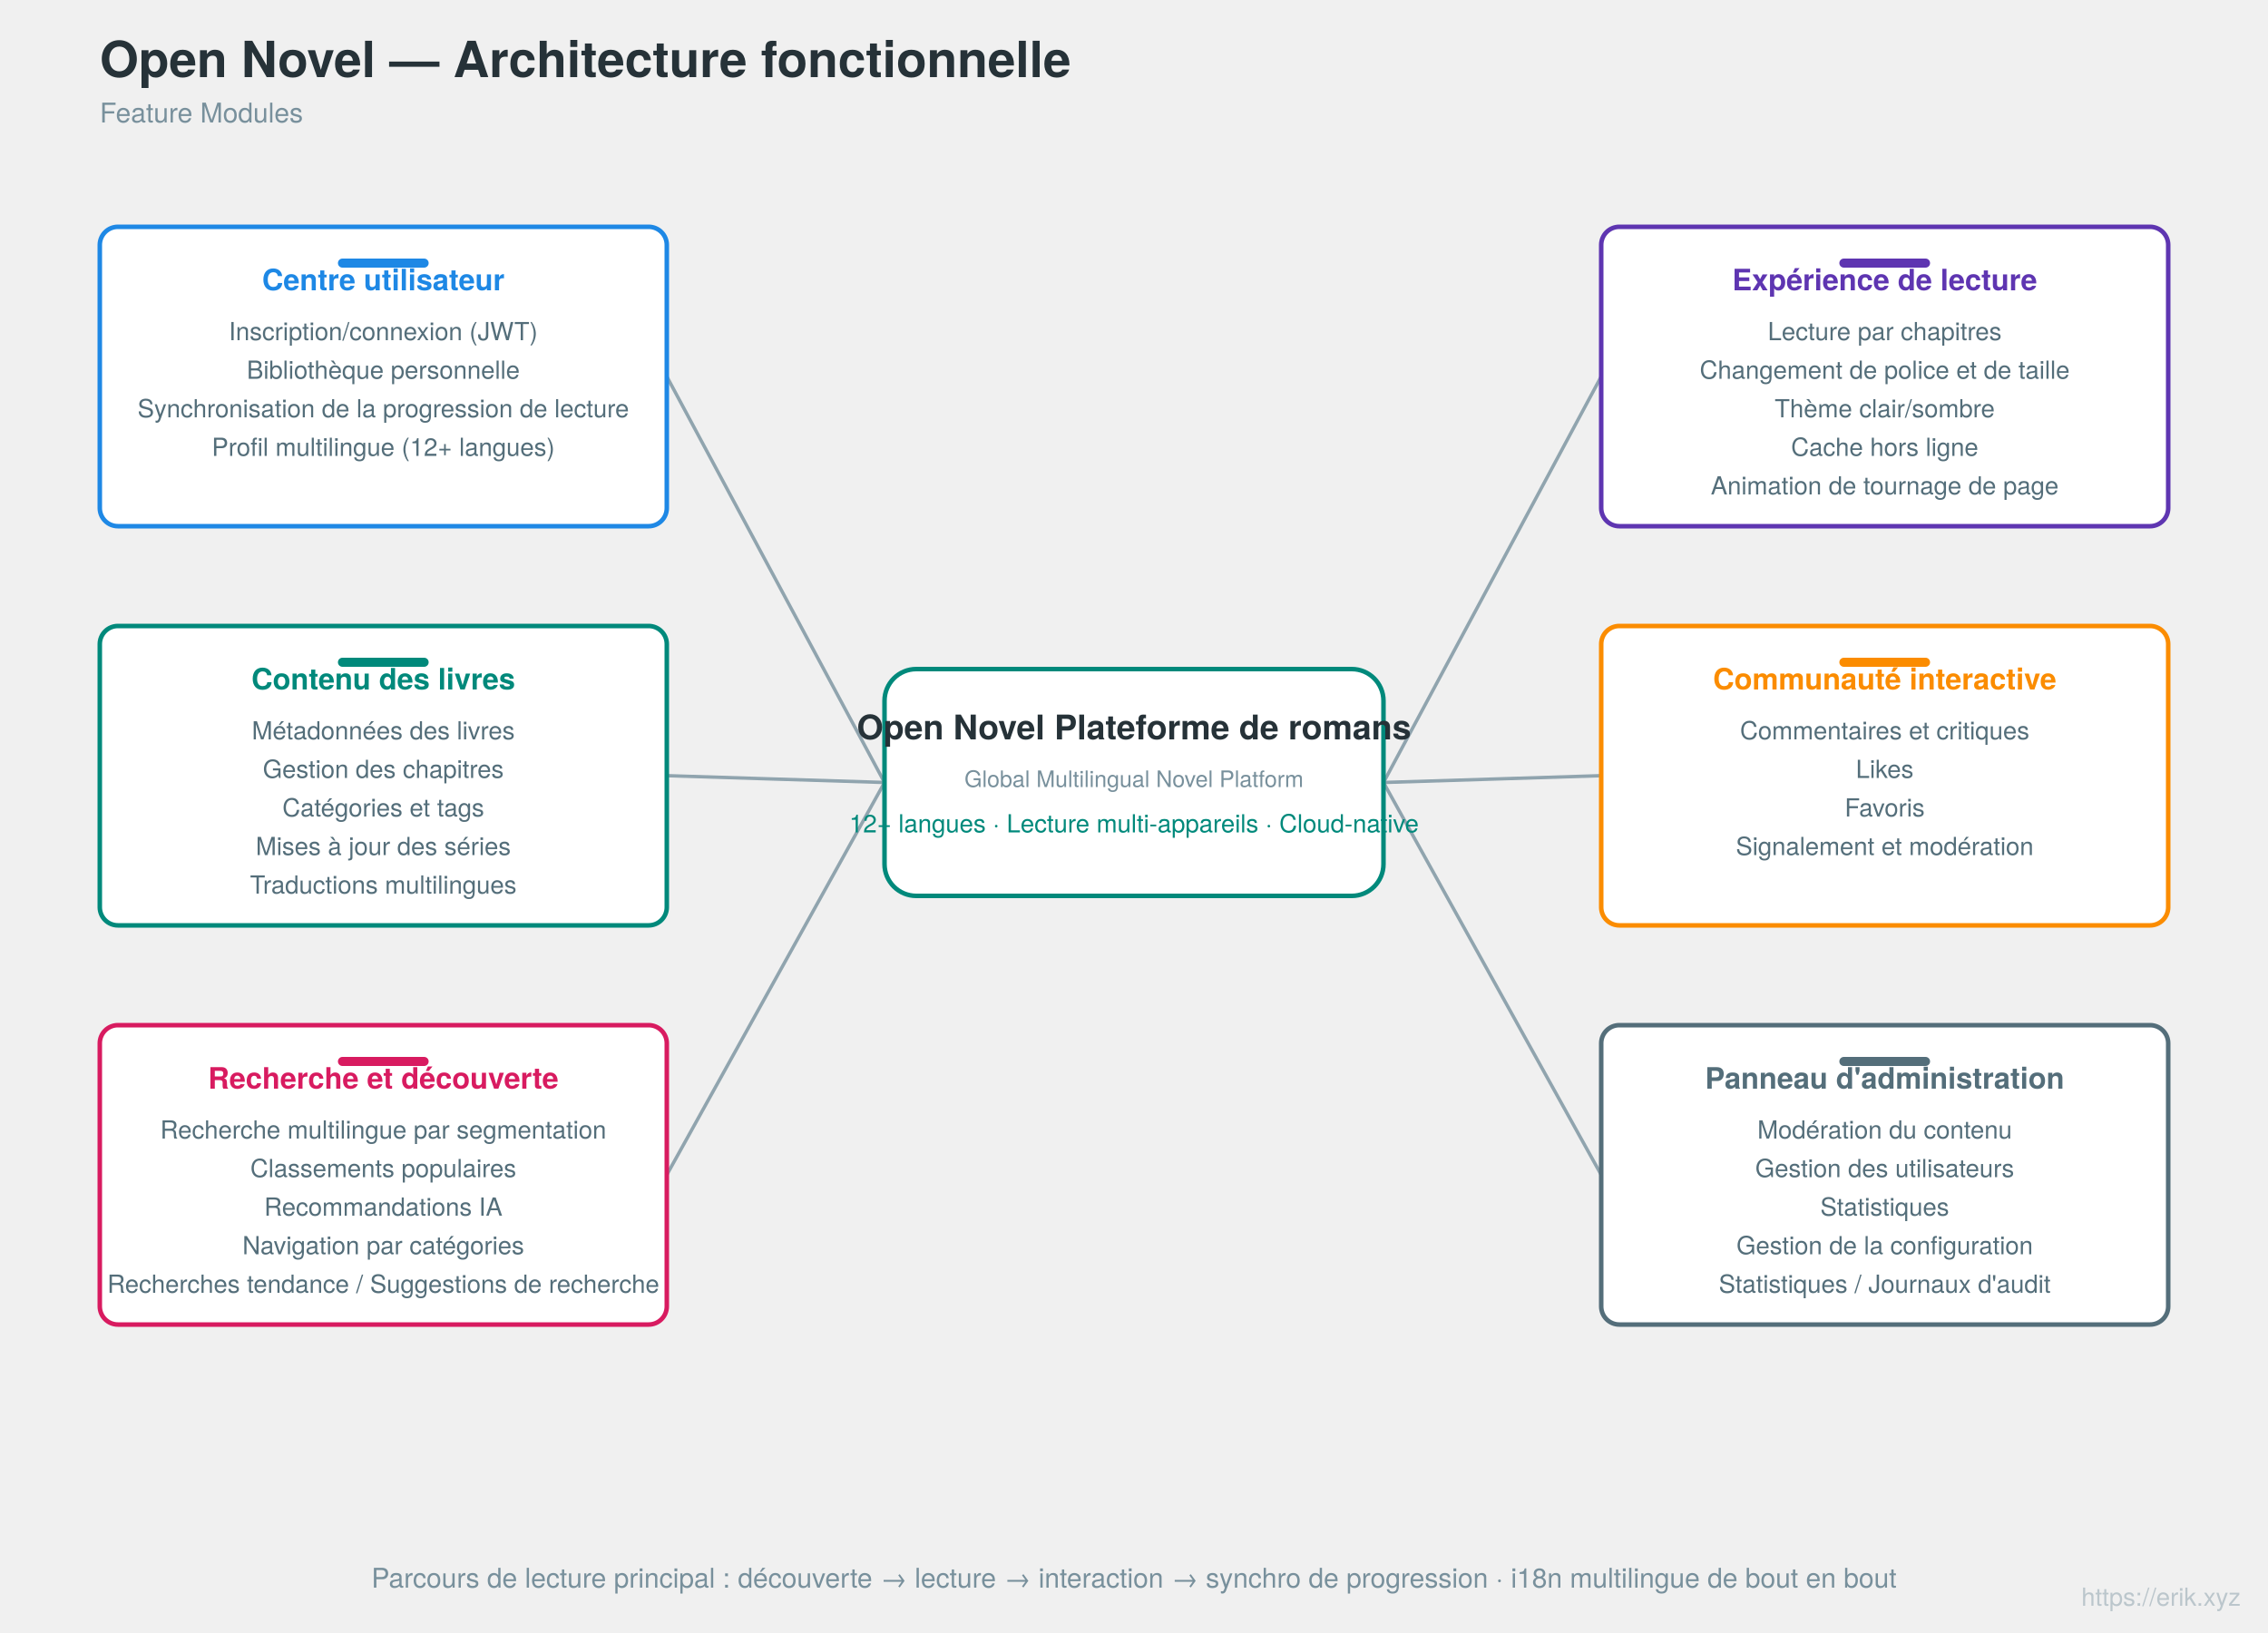
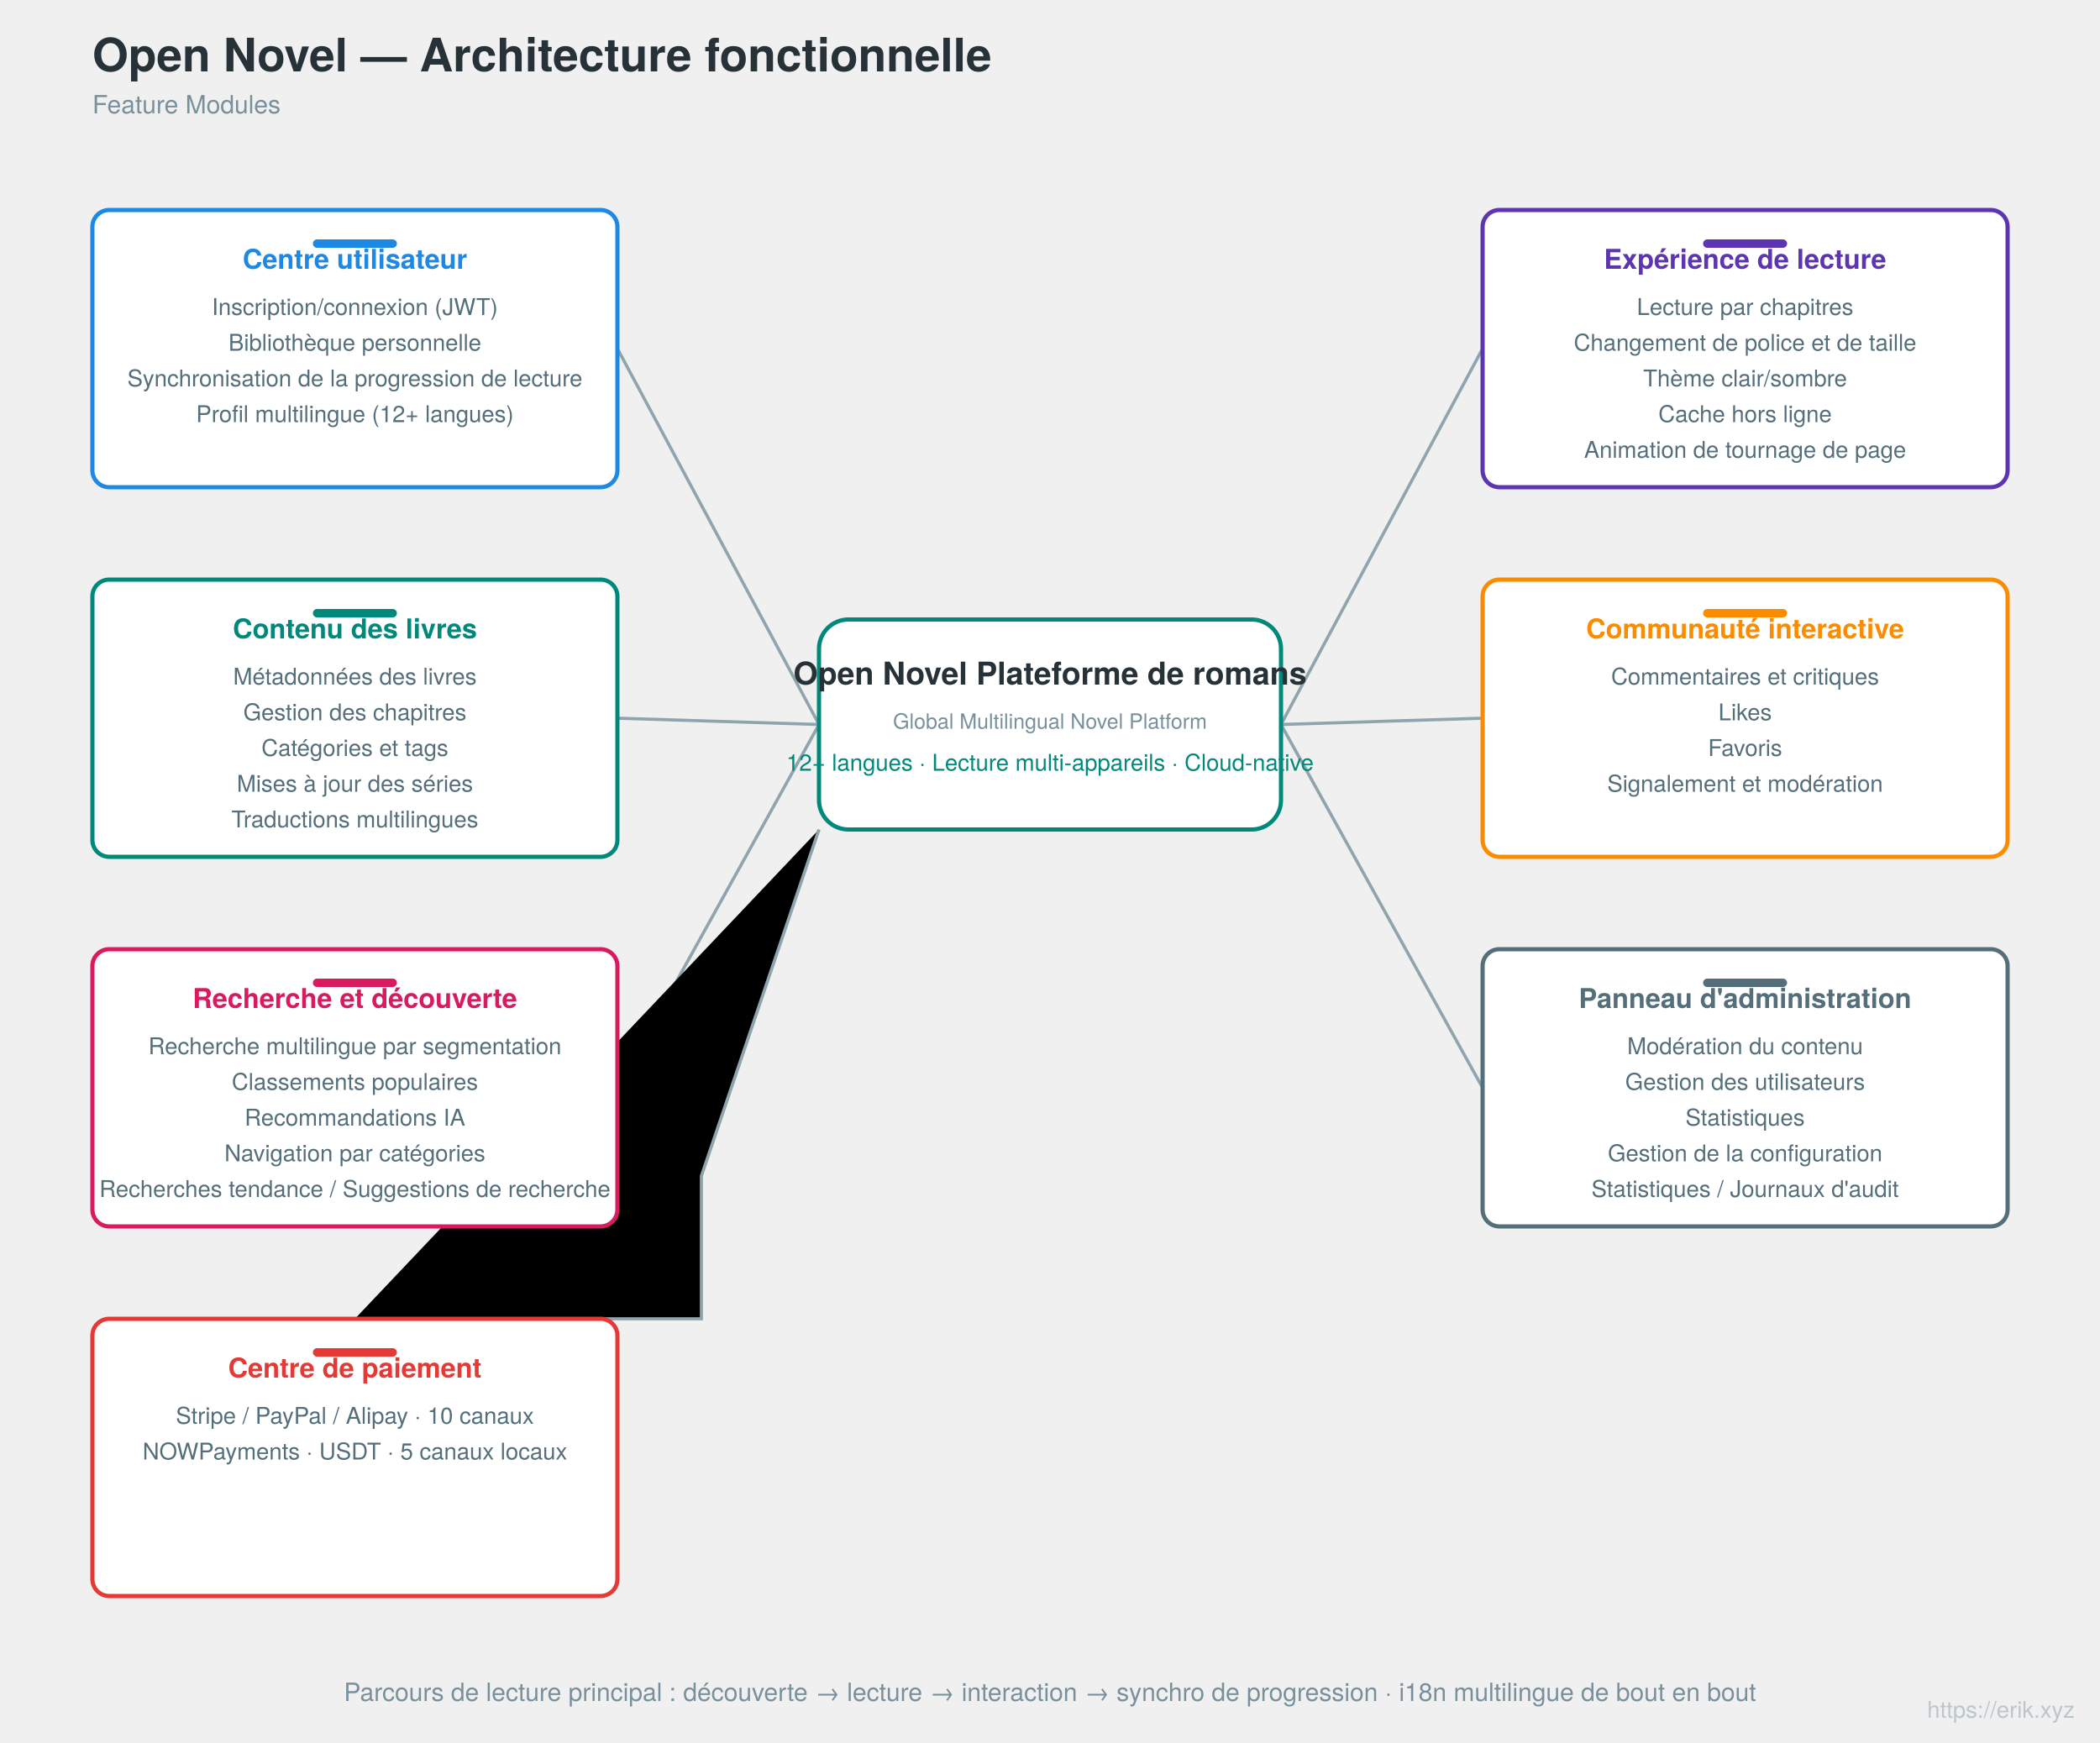
- <svg xmlns="http://www.w3.org/2000/svg" width="1000" height="720" viewBox="0 0 1000 720" font-family="'PingFang SC','Microsoft YaHei','Helvetica Neue',sans-serif">
+ <svg xmlns="http://www.w3.org/2000/svg" width="1000" height="830" viewBox="0 0 1000 830" font-family="'PingFang SC','Microsoft YaHei','Helvetica Neue',sans-serif">
  <text x="44" y="34" font-size="22" font-weight="700" fill="#263238">Open Novel — Architecture fonctionnelle</text>
  <text x="44" y="54" font-size="12" fill="#78909c">Feature Modules</text>
  <g stroke="#90a4ae" stroke-width="1.5">
    <line x1="390" y1="345" x2="294" y2="166" />
    <line x1="390" y1="345" x2="294" y2="342" />
    <line x1="390" y1="345" x2="294" y2="518" />
    <line x1="610" y1="345" x2="706" y2="166" />
    <line x1="610" y1="345" x2="706" y2="342" />
    <line x1="610" y1="345" x2="706" y2="518" />
+     <polyline points="390,395 334,560 334,628 169,628" />
  </g>
  <g>
    <rect x="390" y="295" width="220" height="100" rx="14" fill="#ffffff" stroke="#00897b" stroke-width="2" />
    <text x="500" y="326" font-size="15" font-weight="700" fill="#263238" text-anchor="middle">Open Novel Plateforme de romans</text>
    <text x="500" y="347" font-size="10" fill="#78909c" text-anchor="middle">Global Multilingual Novel Platform</text>
    <text x="500" y="367" font-size="11" fill="#00897b" text-anchor="middle">12+ langues · Lecture multi-appareils · Cloud-native</text>
  </g>
  <g>
    <rect x="44" y="100" width="250" height="132" rx="8" fill="#ffffff" stroke="#1e88e5" stroke-width="2" />
    <rect x="149" y="114" width="40" height="4" rx="2" fill="#1e88e5" />
    <text x="169" y="128" font-size="13" font-weight="700" fill="#1e88e5" text-anchor="middle">Centre utilisateur</text>
    <text x="169" y="150" font-size="11" fill="#546e7a" text-anchor="middle">Inscription/connexion (JWT)</text>
    <text x="169" y="167" font-size="11" fill="#546e7a" text-anchor="middle">Bibliothèque personnelle</text>
    <text x="169" y="184" font-size="11" fill="#546e7a" text-anchor="middle">Synchronisation de la progression de lecture</text>
    <text x="169" y="201" font-size="11" fill="#546e7a" text-anchor="middle">Profil multilingue (12+ langues)</text>
  </g>
  <g>
    <rect x="706" y="100" width="250" height="132" rx="8" fill="#ffffff" stroke="#5e35b1" stroke-width="2" />
    <rect x="811" y="114" width="40" height="4" rx="2" fill="#5e35b1" />
    <text x="831" y="128" font-size="13" font-weight="700" fill="#5e35b1" text-anchor="middle">Expérience de lecture</text>
    <text x="831" y="150" font-size="11" fill="#546e7a" text-anchor="middle">Lecture par chapitres</text>
    <text x="831" y="167" font-size="11" fill="#546e7a" text-anchor="middle">Changement de police et de taille</text>
    <text x="831" y="184" font-size="11" fill="#546e7a" text-anchor="middle">Thème clair/sombre</text>
    <text x="831" y="201" font-size="11" fill="#546e7a" text-anchor="middle">Cache hors ligne</text>
    <text x="831" y="218" font-size="11" fill="#546e7a" text-anchor="middle">Animation de tournage de page</text>
  </g>
  <g>
    <rect x="44" y="276" width="250" height="132" rx="8" fill="#ffffff" stroke="#00897b" stroke-width="2" />
    <rect x="149" y="290" width="40" height="4" rx="2" fill="#00897b" />
    <text x="169" y="304" font-size="13" font-weight="700" fill="#00897b" text-anchor="middle">Contenu des livres</text>
    <text x="169" y="326" font-size="11" fill="#546e7a" text-anchor="middle">Métadonnées des livres</text>
    <text x="169" y="343" font-size="11" fill="#546e7a" text-anchor="middle">Gestion des chapitres</text>
    <text x="169" y="360" font-size="11" fill="#546e7a" text-anchor="middle">Catégories et tags</text>
    <text x="169" y="377" font-size="11" fill="#546e7a" text-anchor="middle">Mises à jour des séries</text>
    <text x="169" y="394" font-size="11" fill="#546e7a" text-anchor="middle">Traductions multilingues</text>
  </g>
  <g>
    <rect x="706" y="276" width="250" height="132" rx="8" fill="#ffffff" stroke="#fb8c00" stroke-width="2" />
    <rect x="811" y="290" width="40" height="4" rx="2" fill="#fb8c00" />
    <text x="831" y="304" font-size="13" font-weight="700" fill="#fb8c00" text-anchor="middle">Communauté interactive</text>
    <text x="831" y="326" font-size="11" fill="#546e7a" text-anchor="middle">Commentaires et critiques</text>
    <text x="831" y="343" font-size="11" fill="#546e7a" text-anchor="middle">Likes</text>
    <text x="831" y="360" font-size="11" fill="#546e7a" text-anchor="middle">Favoris</text>
    <text x="831" y="377" font-size="11" fill="#546e7a" text-anchor="middle">Signalement et modération</text>
  </g>
  <g>
    <rect x="44" y="452" width="250" height="132" rx="8" fill="#ffffff" stroke="#d81b60" stroke-width="2" />
    <rect x="149" y="466" width="40" height="4" rx="2" fill="#d81b60" />
    <text x="169" y="480" font-size="13" font-weight="700" fill="#d81b60" text-anchor="middle">Recherche et découverte</text>
    <text x="169" y="502" font-size="11" fill="#546e7a" text-anchor="middle">Recherche multilingue par segmentation</text>
    <text x="169" y="519" font-size="11" fill="#546e7a" text-anchor="middle">Classements populaires</text>
    <text x="169" y="536" font-size="11" fill="#546e7a" text-anchor="middle">Recommandations IA</text>
    <text x="169" y="553" font-size="11" fill="#546e7a" text-anchor="middle">Navigation par catégories</text>
    <text x="169" y="570" font-size="11" fill="#546e7a" text-anchor="middle">Recherches tendance / Suggestions de recherche</text>
  </g>
  <g>
    <rect x="706" y="452" width="250" height="132" rx="8" fill="#ffffff" stroke="#546e7a" stroke-width="2" />
    <rect x="811" y="466" width="40" height="4" rx="2" fill="#546e7a" />
    <text x="831" y="480" font-size="13" font-weight="700" fill="#546e7a" text-anchor="middle">Panneau d'administration</text>
    <text x="831" y="502" font-size="11" fill="#546e7a" text-anchor="middle">Modération du contenu</text>
    <text x="831" y="519" font-size="11" fill="#546e7a" text-anchor="middle">Gestion des utilisateurs</text>
    <text x="831" y="536" font-size="11" fill="#546e7a" text-anchor="middle">Statistiques</text>
    <text x="831" y="553" font-size="11" fill="#546e7a" text-anchor="middle">Gestion de la configuration</text>
    <text x="831" y="570" font-size="11" fill="#546e7a" text-anchor="middle">Statistiques / Journaux d'audit</text>
  </g>
-   <text x="500" y="700" font-size="12" fill="#78909c" text-anchor="middle">Parcours de lecture principal : découverte → lecture → interaction → synchro de progression · i18n multilingue de bout en bout</text>
-   <text x="988" y="708" font-size="11" fill="#90a4ae" opacity="0.55" text-anchor="end">https://erik.xyz</text>
+   <g>
+     <rect x="44" y="628" width="250" height="132" rx="8" fill="#ffffff" stroke="#e53935" stroke-width="2" />
+     <rect x="149" y="642" width="40" height="4" rx="2" fill="#e53935" />
+     <text x="169" y="656" font-size="13" font-weight="700" fill="#e53935" text-anchor="middle">Centre de paiement</text>
+     <text x="169" y="678" font-size="11" fill="#546e7a" text-anchor="middle">Stripe / PayPal / Alipay · 10 canaux</text>
+     <text x="169" y="695" font-size="11" fill="#546e7a" text-anchor="middle">NOWPayments · USDT · 5 canaux locaux</text>
+   </g>
+   <text x="500" y="810" font-size="12" fill="#78909c" text-anchor="middle">Parcours de lecture principal : découverte → lecture → interaction → synchro de progression · i18n multilingue de bout en bout</text>
+   <text x="988" y="818" font-size="11" fill="#90a4ae" opacity="0.55" text-anchor="end">https://erik.xyz</text>
</svg>
